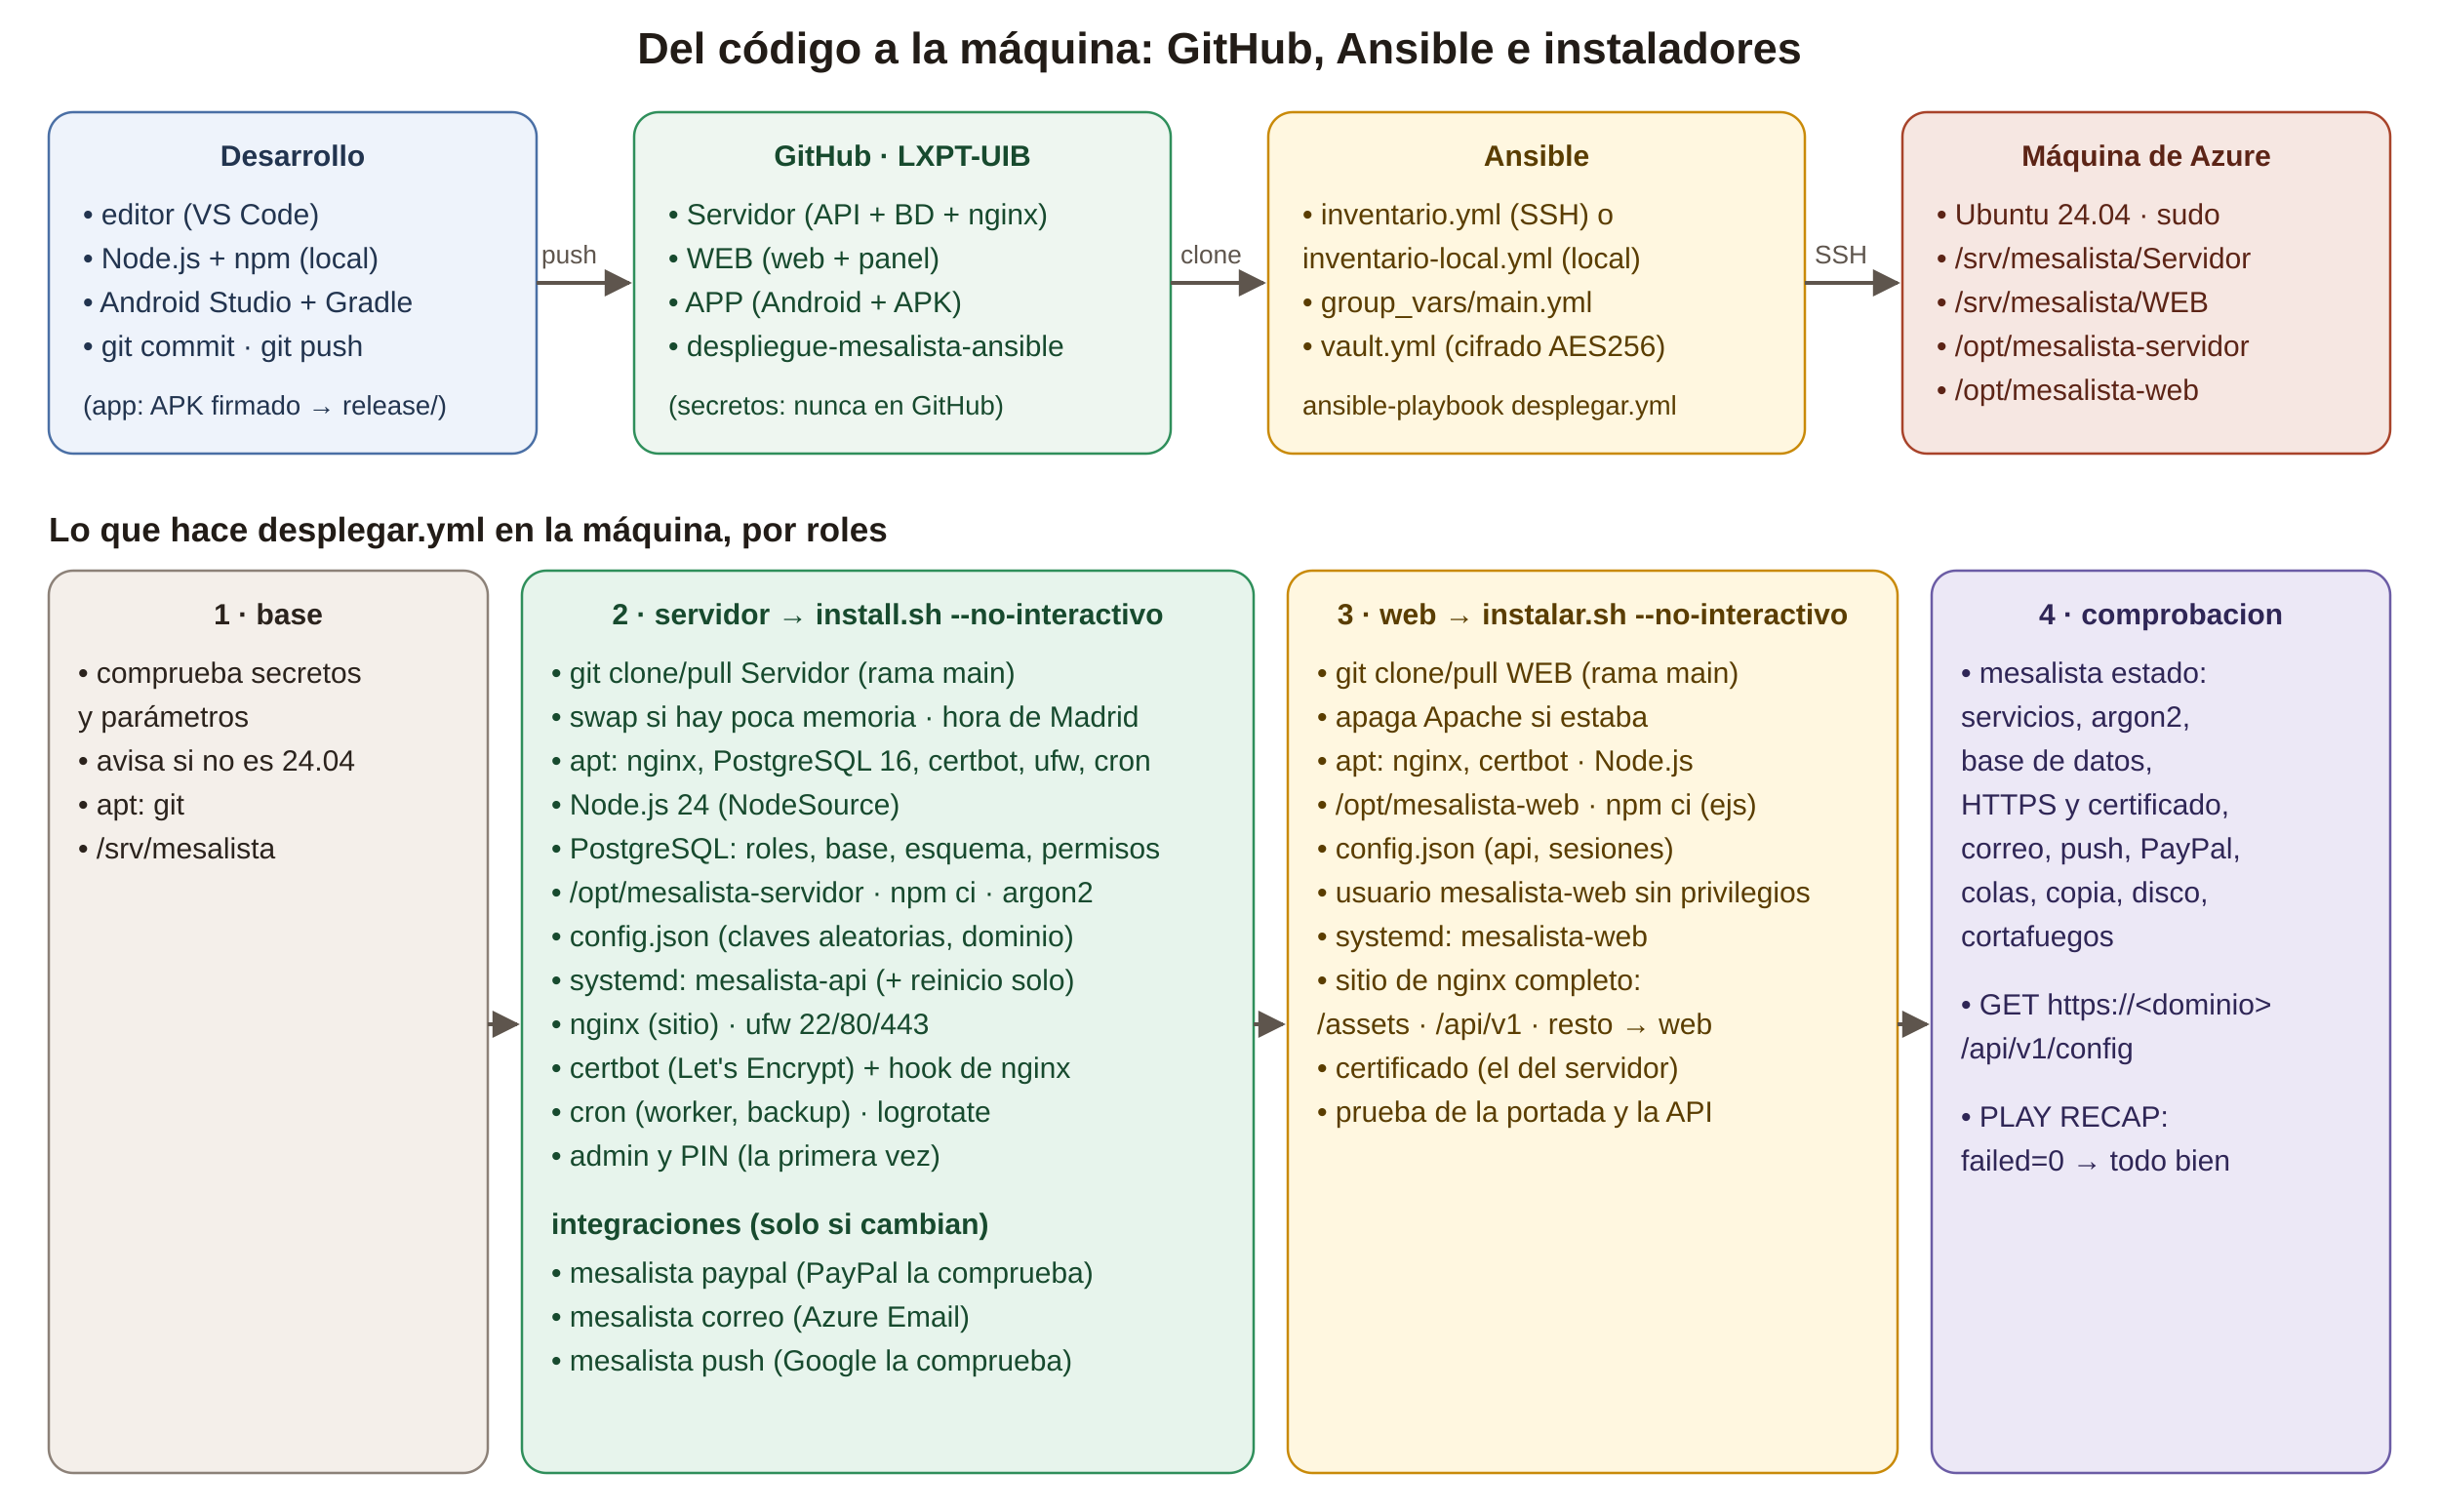
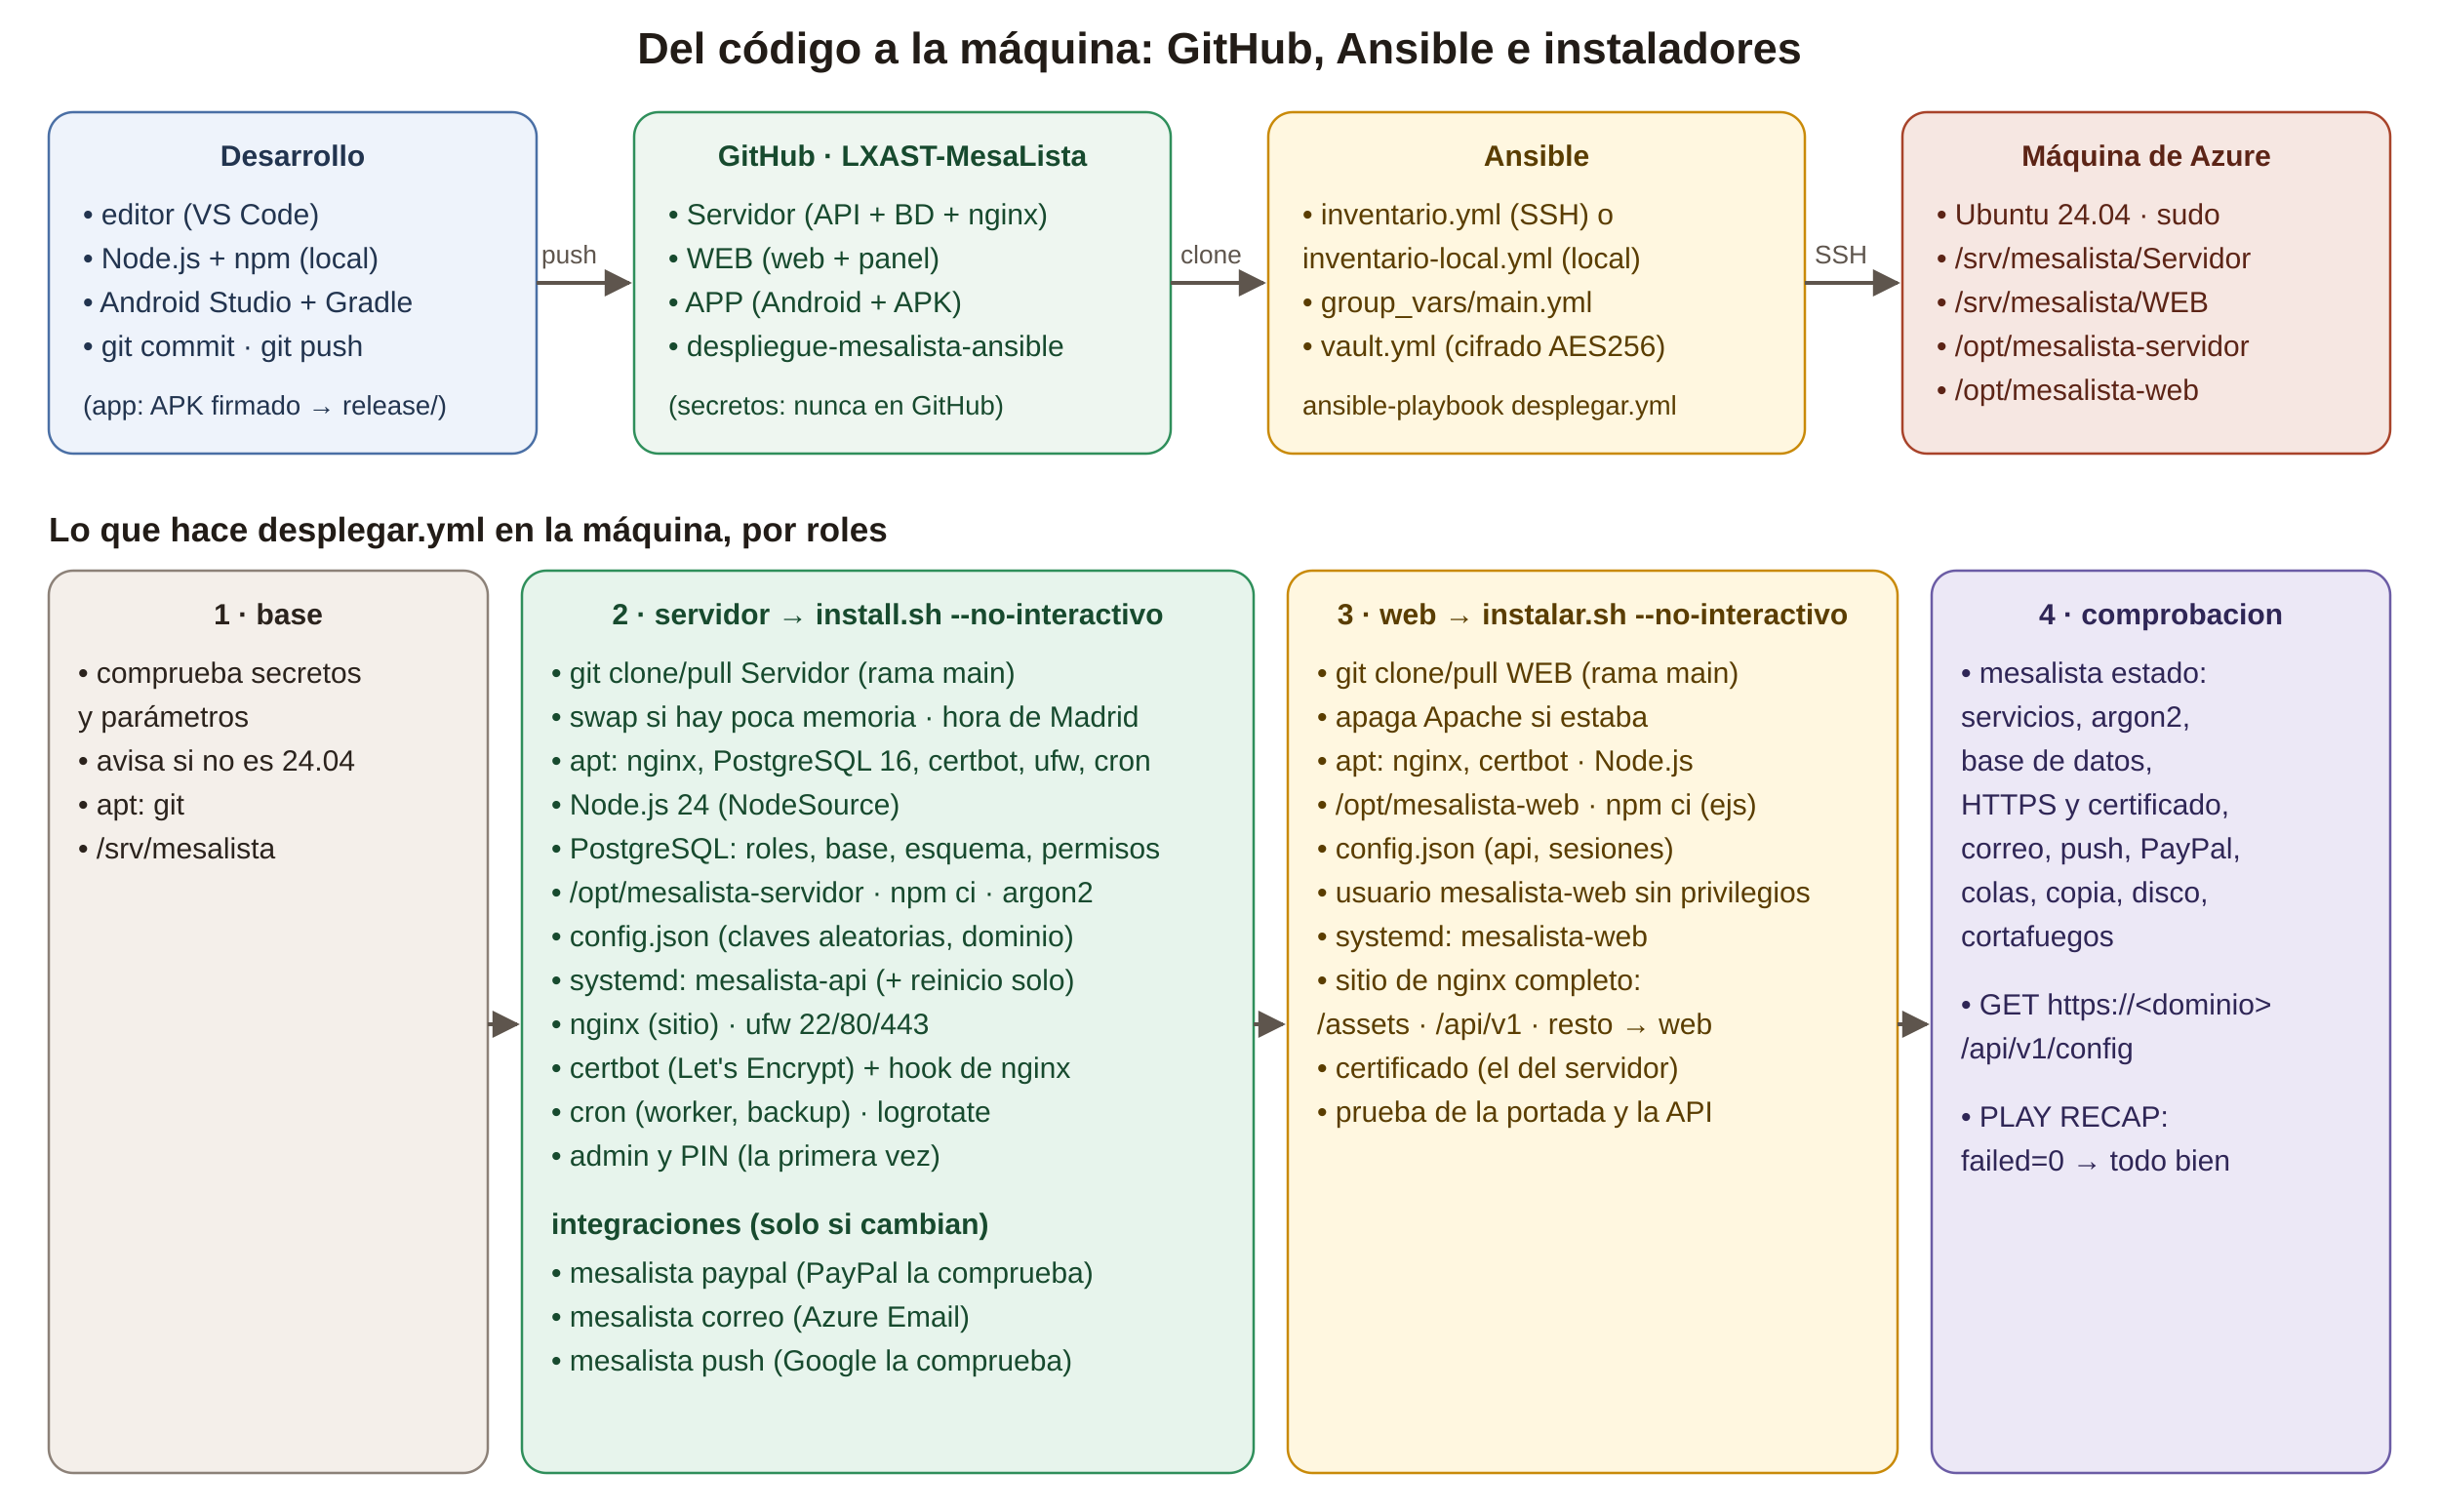
<svg xmlns="http://www.w3.org/2000/svg" viewBox="0 0 1000 620" font-family="Segoe UI, Arial, sans-serif" font-size="12">
  <defs>
    <marker id="f" viewBox="0 0 10 10" refX="9" refY="5" markerWidth="7" markerHeight="7" orient="auto-start-reverse">
      <path d="M0,0 L10,5 L0,10 z" fill="#5e554d" />
    </marker>
  </defs>
  <rect width="1000" height="620" fill="#ffffff" />
  <text x="500" y="26" text-anchor="middle" font-size="18" font-weight="700" fill="#221c17">Del código a la máquina: GitHub, Ansible e instaladores</text>
  <rect x="20" y="46" width="200" height="140" rx="10" fill="#eef3fb" stroke="#4a6fa5" />
  <text x="120" y="68" text-anchor="middle" font-weight="700" fill="#22344f">Desarrollo</text>
  <text x="34" y="92" fill="#22344f">• editor (VS Code)</text>
  <text x="34" y="110" fill="#22344f">• Node.js + npm (local)</text>
  <text x="34" y="128" fill="#22344f">• Android Studio + Gradle</text>
  <text x="34" y="146" fill="#22344f">• git commit · git push</text>
  <text x="34" y="170" font-size="11" fill="#22344f">(app: APK firmado → release/)</text>
  <rect x="260" y="46" width="220" height="140" rx="10" fill="#eef6f0" stroke="#2f8f5b" />
-   <text x="370" y="68" text-anchor="middle" font-weight="700" fill="#174a2e">GitHub · LXPT-UIB</text>
+   <text x="370" y="68" text-anchor="middle" font-weight="700" fill="#174a2e">GitHub · LXAST-MesaLista</text>
  <text x="274" y="92" fill="#174a2e">• Servidor  (API + BD + nginx)</text>
  <text x="274" y="110" fill="#174a2e">• WEB  (web + panel)</text>
  <text x="274" y="128" fill="#174a2e">• APP  (Android + APK)</text>
  <text x="274" y="146" fill="#174a2e">• despliegue-mesalista-ansible</text>
  <text x="274" y="170" font-size="11" fill="#174a2e">(secretos: nunca en GitHub)</text>
  <rect x="520" y="46" width="220" height="140" rx="10" fill="#fff7e0" stroke="#c98a09" />
  <text x="630" y="68" text-anchor="middle" font-weight="700" fill="#5a3d00">Ansible</text>
  <text x="534" y="92" fill="#5a3d00">• inventario.yml (SSH) o</text>
  <text x="534" y="110" fill="#5a3d00">  inventario-local.yml (local)</text>
  <text x="534" y="128" fill="#5a3d00">• group_vars/main.yml</text>
  <text x="534" y="146" fill="#5a3d00">• vault.yml (cifrado AES256)</text>
  <text x="534" y="170" font-size="11" fill="#5a3d00">ansible-playbook desplegar.yml</text>
  <rect x="780" y="46" width="200" height="140" rx="10" fill="#f6e7e2" stroke="#a8432a" />
  <text x="880" y="68" text-anchor="middle" font-weight="700" fill="#5c2416">Máquina de Azure</text>
  <text x="794" y="92" fill="#5c2416">• Ubuntu 24.04 · sudo</text>
  <text x="794" y="110" fill="#5c2416">• /srv/mesalista/Servidor</text>
  <text x="794" y="128" fill="#5c2416">• /srv/mesalista/WEB</text>
  <text x="794" y="146" fill="#5c2416">• /opt/mesalista-servidor</text>
  <text x="794" y="164" fill="#5c2416">• /opt/mesalista-web</text>
  <g stroke="#5e554d" stroke-width="1.6" fill="none" marker-end="url(#f)">
    <path d="M220,116 L258,116" />
    <path d="M480,116 L518,116" />
    <path d="M740,116 L778,116" />
  </g>
  <text x="222" y="108" font-size="10.5" fill="#5e554d">push</text>
  <text x="484" y="108" font-size="10.5" fill="#5e554d">clone</text>
  <text x="744" y="108" font-size="10.5" fill="#5e554d">SSH</text>
  <text x="20" y="222" font-weight="700" font-size="14" fill="#221c17">Lo que hace desplegar.yml en la máquina, por roles</text>
  <rect x="20" y="234" width="180" height="370" rx="10" fill="#f4efea" stroke="#8c8178" />
  <text x="110" y="256" text-anchor="middle" font-weight="700" fill="#2b231d">1 · base</text>
  <text x="32" y="280" fill="#2b231d">• comprueba secretos</text>
  <text x="32" y="298" fill="#2b231d">  y parámetros</text>
  <text x="32" y="316" fill="#2b231d">• avisa si no es 24.04</text>
  <text x="32" y="334" fill="#2b231d">• apt: git</text>
  <text x="32" y="352" fill="#2b231d">• /srv/mesalista</text>
  <rect x="214" y="234" width="300" height="370" rx="10" fill="#e7f4ec" stroke="#2f8f5b" />
  <text x="364" y="256" text-anchor="middle" font-weight="700" fill="#174a2e">2 · servidor → install.sh --no-interactivo</text>
  <text x="226" y="280" fill="#174a2e">• git clone/pull Servidor (rama main)</text>
  <text x="226" y="298" fill="#174a2e">• swap si hay poca memoria · hora de Madrid</text>
  <text x="226" y="316" fill="#174a2e">• apt: nginx, PostgreSQL 16, certbot, ufw, cron</text>
  <text x="226" y="334" fill="#174a2e">• Node.js 24 (NodeSource)</text>
  <text x="226" y="352" fill="#174a2e">• PostgreSQL: roles, base, esquema, permisos</text>
  <text x="226" y="370" fill="#174a2e">• /opt/mesalista-servidor · npm ci · argon2</text>
  <text x="226" y="388" fill="#174a2e">• config.json (claves aleatorias, dominio)</text>
  <text x="226" y="406" fill="#174a2e">• systemd: mesalista-api (+ reinicio solo)</text>
  <text x="226" y="424" fill="#174a2e">• nginx (sitio) · ufw 22/80/443</text>
  <text x="226" y="442" fill="#174a2e">• certbot (Let's Encrypt) + hook de nginx</text>
  <text x="226" y="460" fill="#174a2e">• cron (worker, backup) · logrotate</text>
  <text x="226" y="478" fill="#174a2e">• admin y PIN (la primera vez)</text>
  <text x="226" y="506" font-weight="700" fill="#174a2e">integraciones (solo si cambian)</text>
  <text x="226" y="526" fill="#174a2e">• mesalista paypal  (PayPal la comprueba)</text>
  <text x="226" y="544" fill="#174a2e">• mesalista correo  (Azure Email)</text>
  <text x="226" y="562" fill="#174a2e">• mesalista push    (Google la comprueba)</text>
  <rect x="528" y="234" width="250" height="370" rx="10" fill="#fff7e0" stroke="#c98a09" />
  <text x="653" y="256" text-anchor="middle" font-weight="700" fill="#5a3d00">3 · web → instalar.sh --no-interactivo</text>
  <text x="540" y="280" fill="#5a3d00">• git clone/pull WEB (rama main)</text>
  <text x="540" y="298" fill="#5a3d00">• apaga Apache si estaba</text>
  <text x="540" y="316" fill="#5a3d00">• apt: nginx, certbot · Node.js</text>
  <text x="540" y="334" fill="#5a3d00">• /opt/mesalista-web · npm ci (ejs)</text>
  <text x="540" y="352" fill="#5a3d00">• config.json (api, sesiones)</text>
  <text x="540" y="370" fill="#5a3d00">• usuario mesalista-web sin privilegios</text>
  <text x="540" y="388" fill="#5a3d00">• systemd: mesalista-web</text>
  <text x="540" y="406" fill="#5a3d00">• sitio de nginx completo:</text>
  <text x="540" y="424" fill="#5a3d00">  /assets · /api/v1 · resto → web</text>
  <text x="540" y="442" fill="#5a3d00">• certificado (el del servidor)</text>
  <text x="540" y="460" fill="#5a3d00">• prueba de la portada y la API</text>
  <rect x="792" y="234" width="188" height="370" rx="10" fill="#ece8f6" stroke="#6b5ca5" />
  <text x="886" y="256" text-anchor="middle" font-weight="700" fill="#2f2656">4 · comprobacion</text>
  <text x="804" y="280" fill="#2f2656">• mesalista estado:</text>
  <text x="804" y="298" fill="#2f2656">  servicios, argon2,</text>
  <text x="804" y="316" fill="#2f2656">  base de datos,</text>
  <text x="804" y="334" fill="#2f2656">  HTTPS y certificado,</text>
  <text x="804" y="352" fill="#2f2656">  correo, push, PayPal,</text>
  <text x="804" y="370" fill="#2f2656">  colas, copia, disco,</text>
  <text x="804" y="388" fill="#2f2656">  cortafuegos</text>
  <text x="804" y="416" fill="#2f2656">• GET https://&lt;dominio&gt;</text>
  <text x="804" y="434" fill="#2f2656">  /api/v1/config</text>
  <text x="804" y="462" fill="#2f2656">• PLAY RECAP:</text>
  <text x="804" y="480" fill="#2f2656">  failed=0 → todo bien</text>
  <g stroke="#5e554d" stroke-width="1.6" fill="none" marker-end="url(#f)">
    <path d="M200,420 L212,420" />
    <path d="M514,420 L526,420" />
    <path d="M778,420 L790,420" />
  </g>
</svg>
